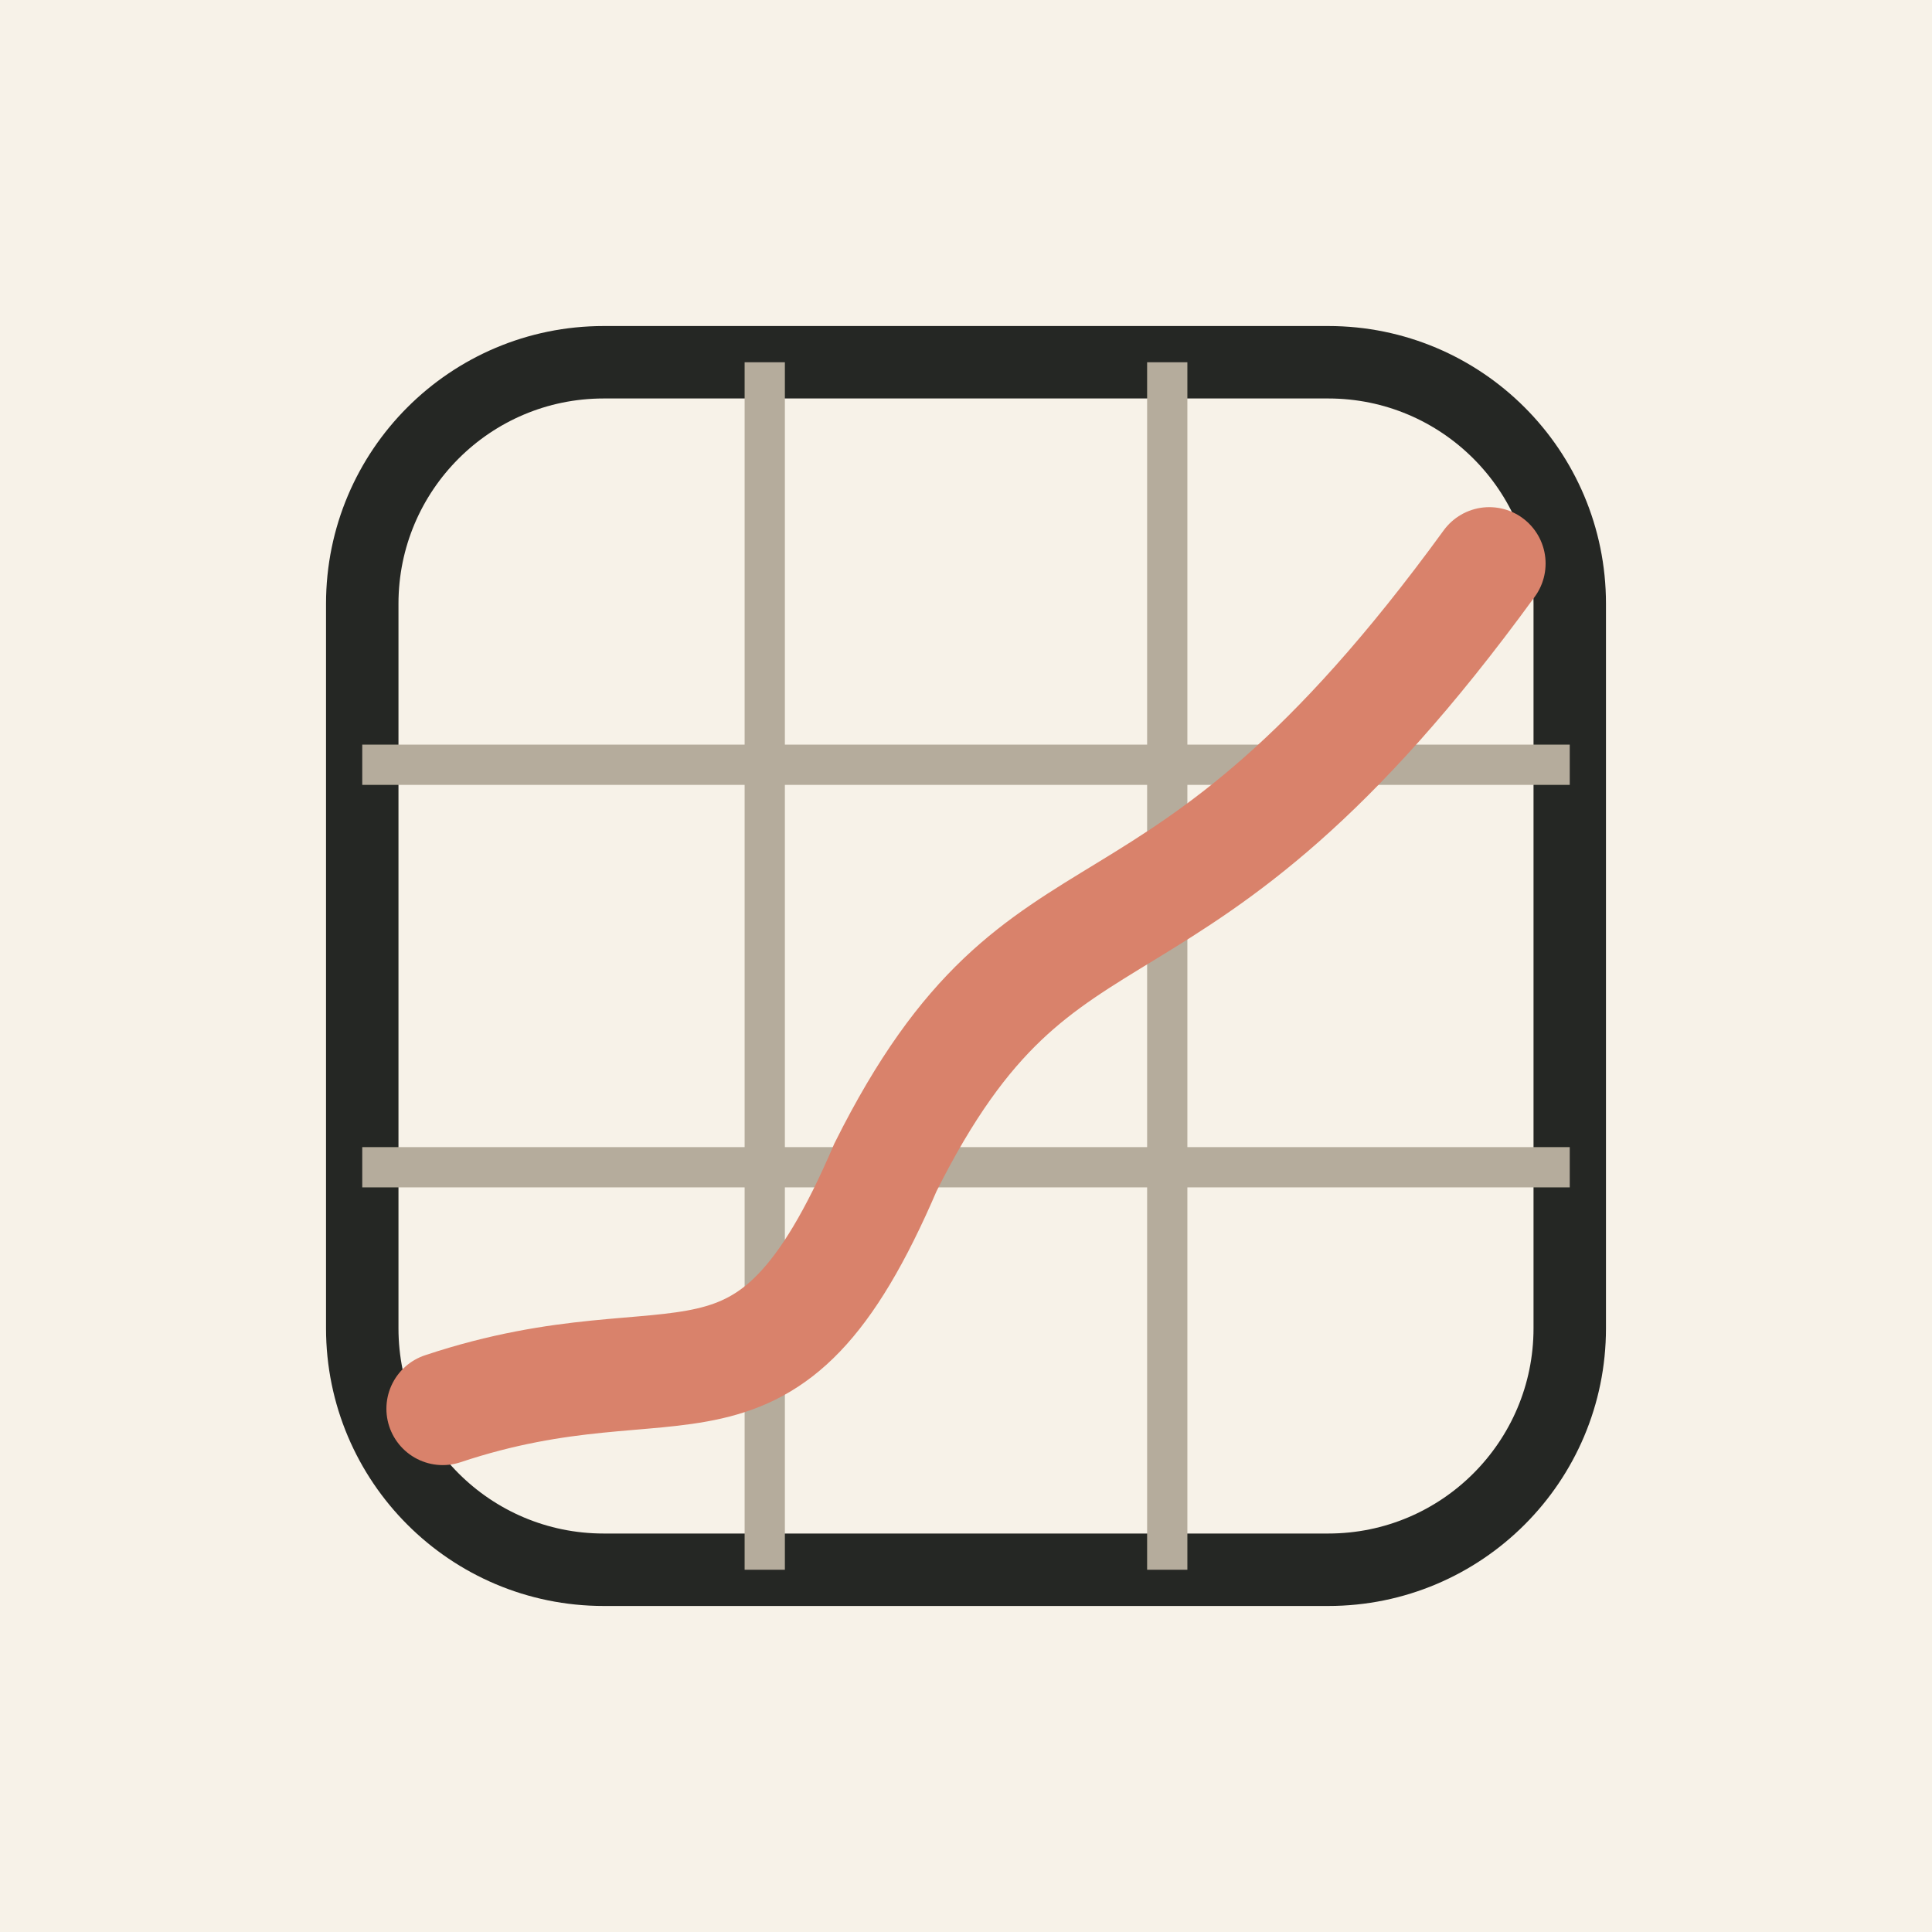
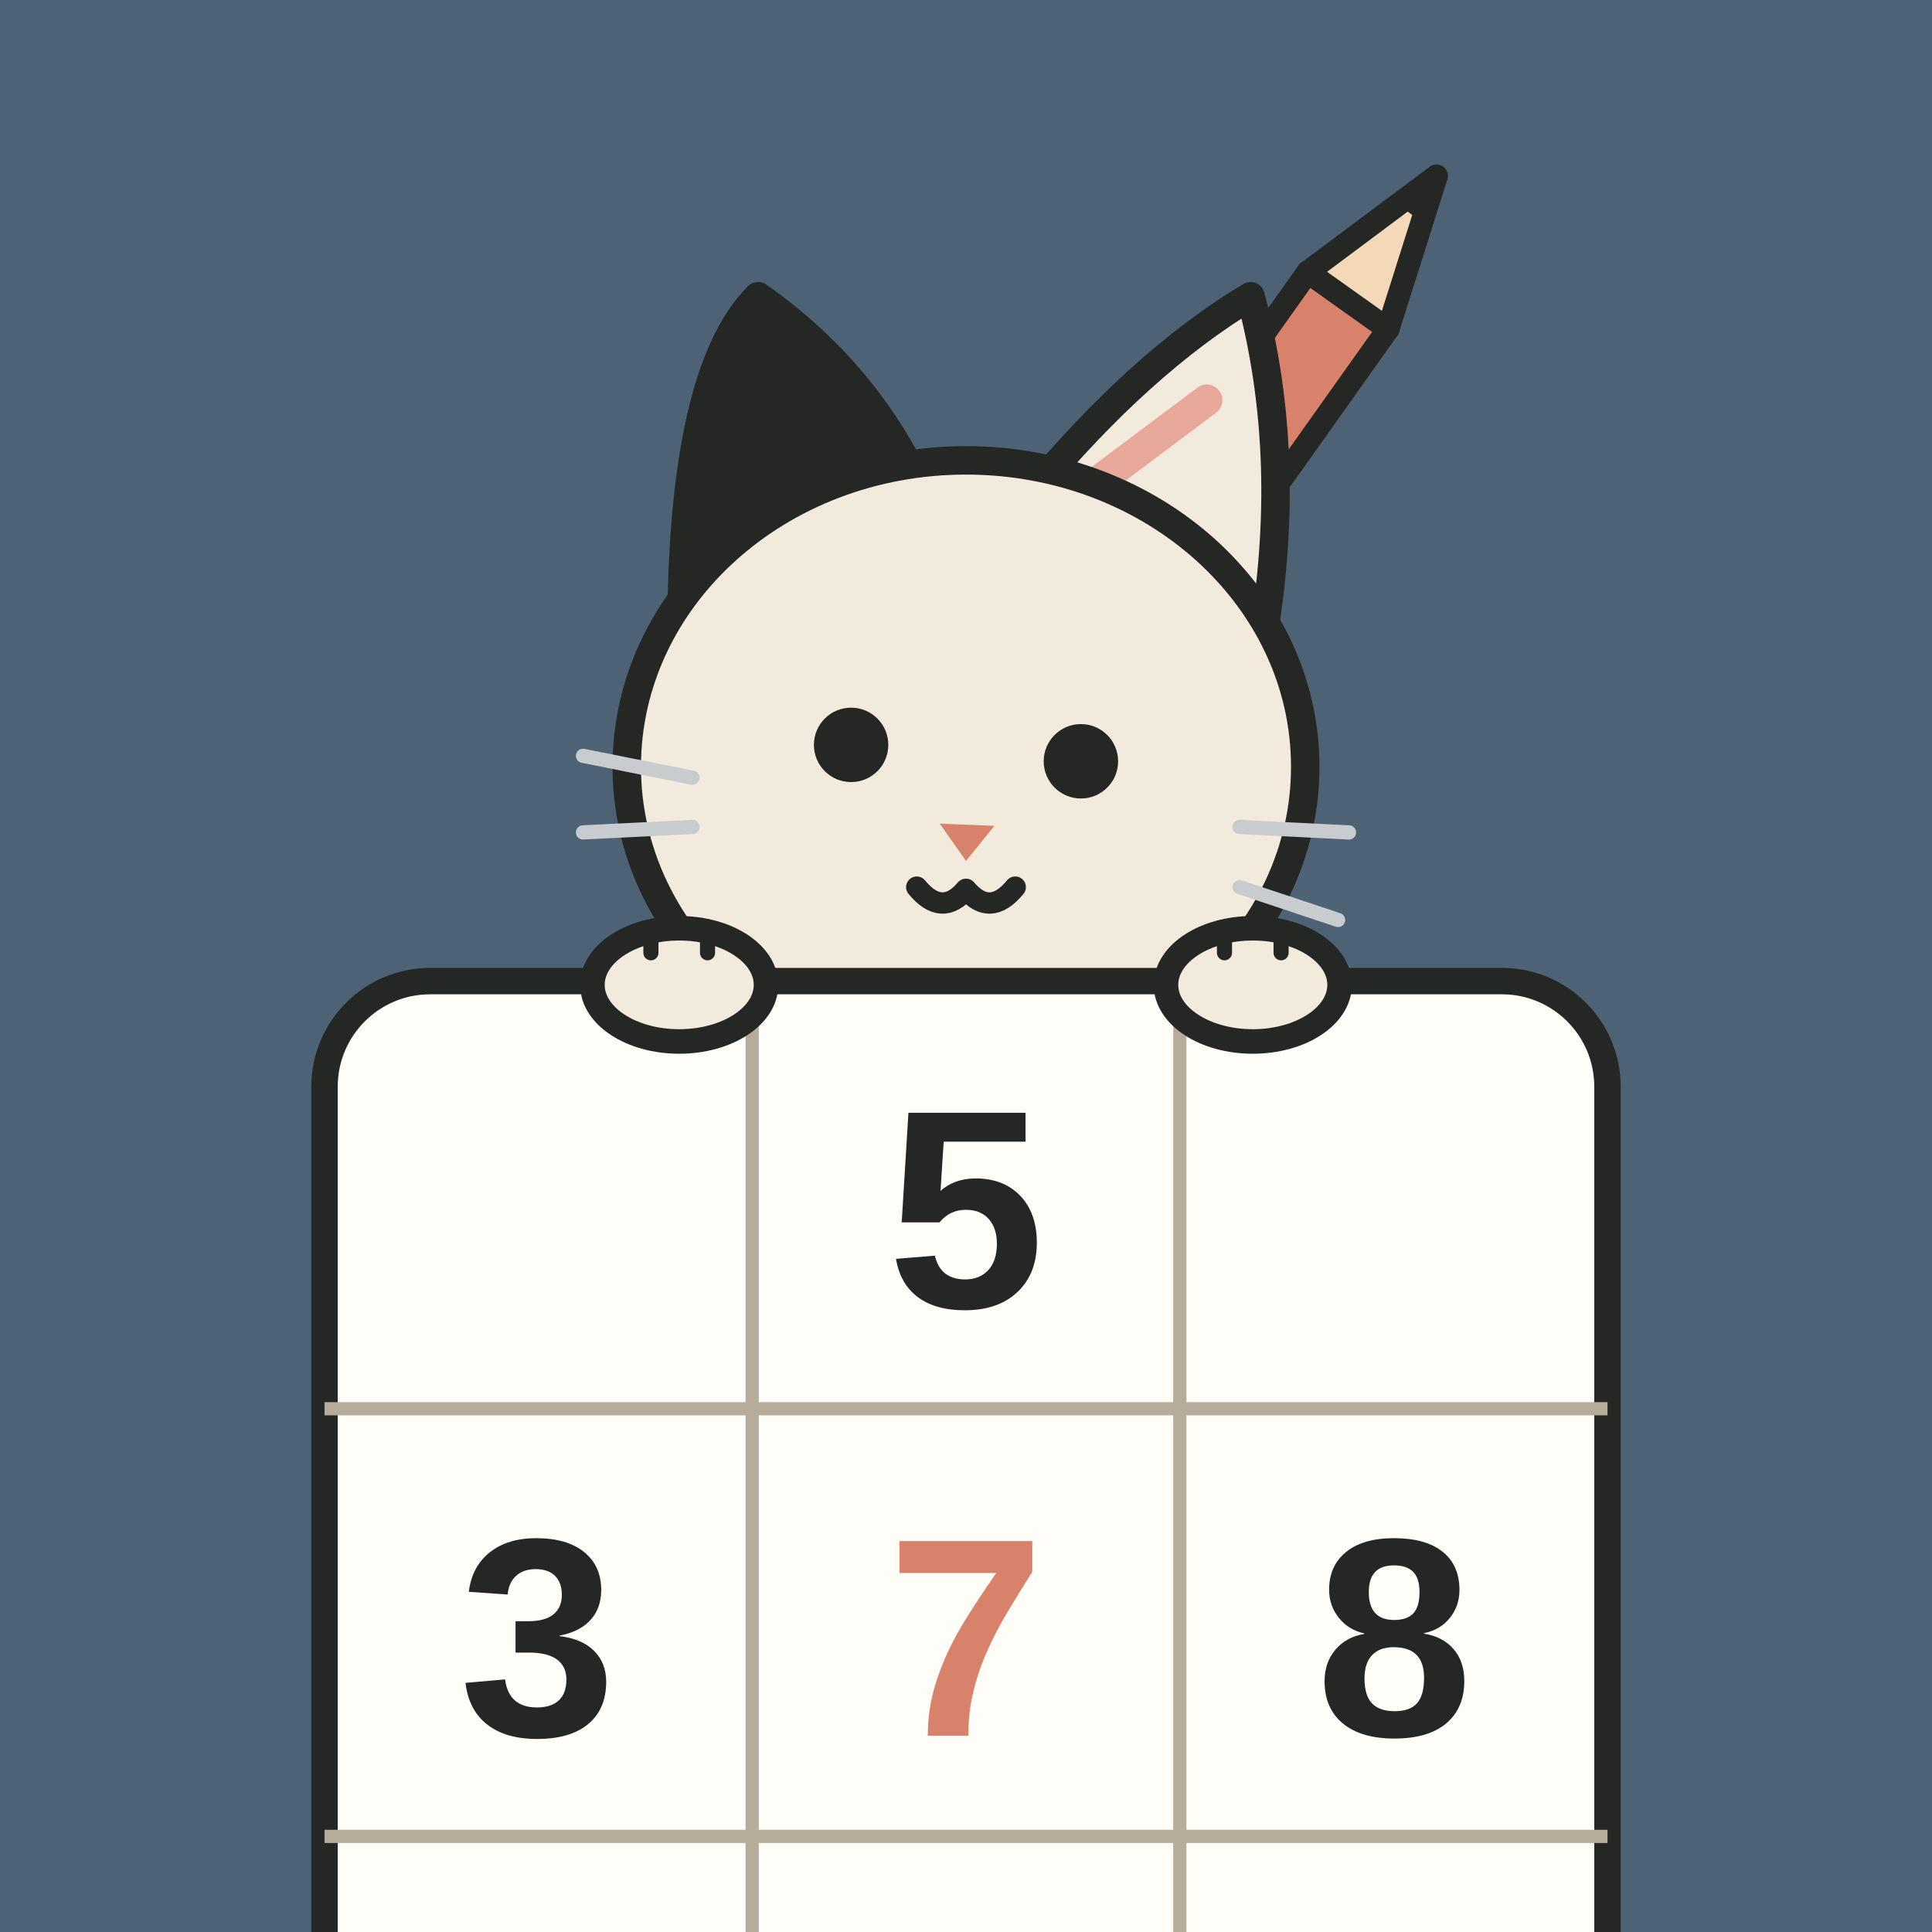
- <svg xmlns="http://www.w3.org/2000/svg" viewBox="0 0 48 48" width="1024" height="1024">
-   <path fill="#F7F2E8" d="M0 0h48v48H0z" />
-   <g transform="translate(8 8)" fill="none">
-     <rect x="1" y="1" width="30" height="30" rx="6" stroke="#252724" stroke-width="1.8" />
-     <path d="M11 1v30M1 11h30M21 1v30M1 21h30" stroke="#B5AC9C" />
-     <path d="M3 27C9 25 11 28 14 21C18 13 21 17 29 6" stroke="#D9826B" stroke-width="2.8" stroke-linecap="round" />
+ <svg xmlns="http://www.w3.org/2000/svg" viewBox="0 0 1024 1024" width="1024" height="1024">
+   <defs>
+     <style> .d{font-family:"Manrope",Helvetica Neue,Arial;font-weight:800;text-anchor:middle;dominant-baseline:central;}</style>
+   </defs>
+   <rect width="1024" height="1024" fill="#4D6275" />
+   <g transform="translate(222 70) scale(5.8)" stroke-linejoin="round" stroke-linecap="round">
+     <polygon points="62.33,39.39 66.65,33.31 73.99,38.53 69.67,44.61" fill="#9DB08A" stroke="#252724" stroke-width="2.08" />
+     <polygon points="66.65,33.31 81.23,12.79 88.57,18.01 73.99,38.53" fill="#D9826B" stroke="#252724" stroke-width="2.08" />
+     <polygon points="81.23,12.79 93.00,4.00 88.57,18.01" fill="#F3D9B8" stroke="#252724" stroke-width="2.08" stroke-linejoin="round" />
+     <polygon points="89.40,6.59 93.00,4.00 91.74,8.25" fill="#252724" />
+     <path d="M24 46 Q24 22 31 15 Q41 22 46 33 Z" fill="#252724" stroke="#252724" stroke-width="2.6" />
+     <path d="M56 33 Q66 21 76 15 Q80 30 77 47 Z" fill="#F2EADD" stroke="#252724" stroke-width="2.6" />
+     <path d="M62 32 L72 24.5" stroke="#E8A89A" stroke-width="2.86" fill="none" />
+     <ellipse cx="50" cy="58" rx="31" ry="28" fill="#F2EADD" stroke="#252724" stroke-width="2.6" />
+     <circle cx="39.5" cy="56" r="3.4" fill="#252724" />
+     <circle cx="60.5" cy="57.5" r="3.4" fill="#252724" />
+     <path d="M47.6 63.2 L52.6 63.4 L50 66.6 Z" fill="#D9826B" />
+     <path d="M45.5 69 Q47.8 71.8 50 69.2 Q52.2 71.8 54.5 69" fill="none" stroke="#252724" stroke-width="1.95" />
+     <path d="M15 57 L25 59 M15 64 L25 63.5 M75 63.5 L85 64 M75 69 L84 72" stroke="#C9CCCF" stroke-width="1.3" />
  </g>
+   <rect x="172" y="520" width="680" height="680" rx="56" fill="#FFFDF8" stroke="#252724" stroke-width="14" />
+   <path d="M398.667 520v680M625.333 520v680M172 746.667h680M172 973.333h680" stroke="#B5AC9C" stroke-width="7" />
+   <ellipse cx="360" cy="522" rx="46" ry="30" fill="#F2EADD" stroke="#252724" stroke-width="13" />
+   <path d="M345 493 v12 M375 493 v12" stroke="#252724" stroke-width="8" stroke-linecap="round" />
+   <ellipse cx="664" cy="522" rx="46" ry="30" fill="#F2EADD" stroke="#252724" stroke-width="13" />
+   <path d="M649 493 v12 M679 493 v12" stroke="#252724" stroke-width="8" stroke-linecap="round" />
+   <text class="d" x="512" y="641" font-size="150" fill="#252724">5</text>
+   <text class="d" x="739" y="868" font-size="150" fill="#252724">8</text>
+   <text class="d" x="285" y="868" font-size="150" fill="#252724">3</text>
+   <text class="d" x="512" y="868" font-size="150" fill="#D9826B">7</text>
</svg>
